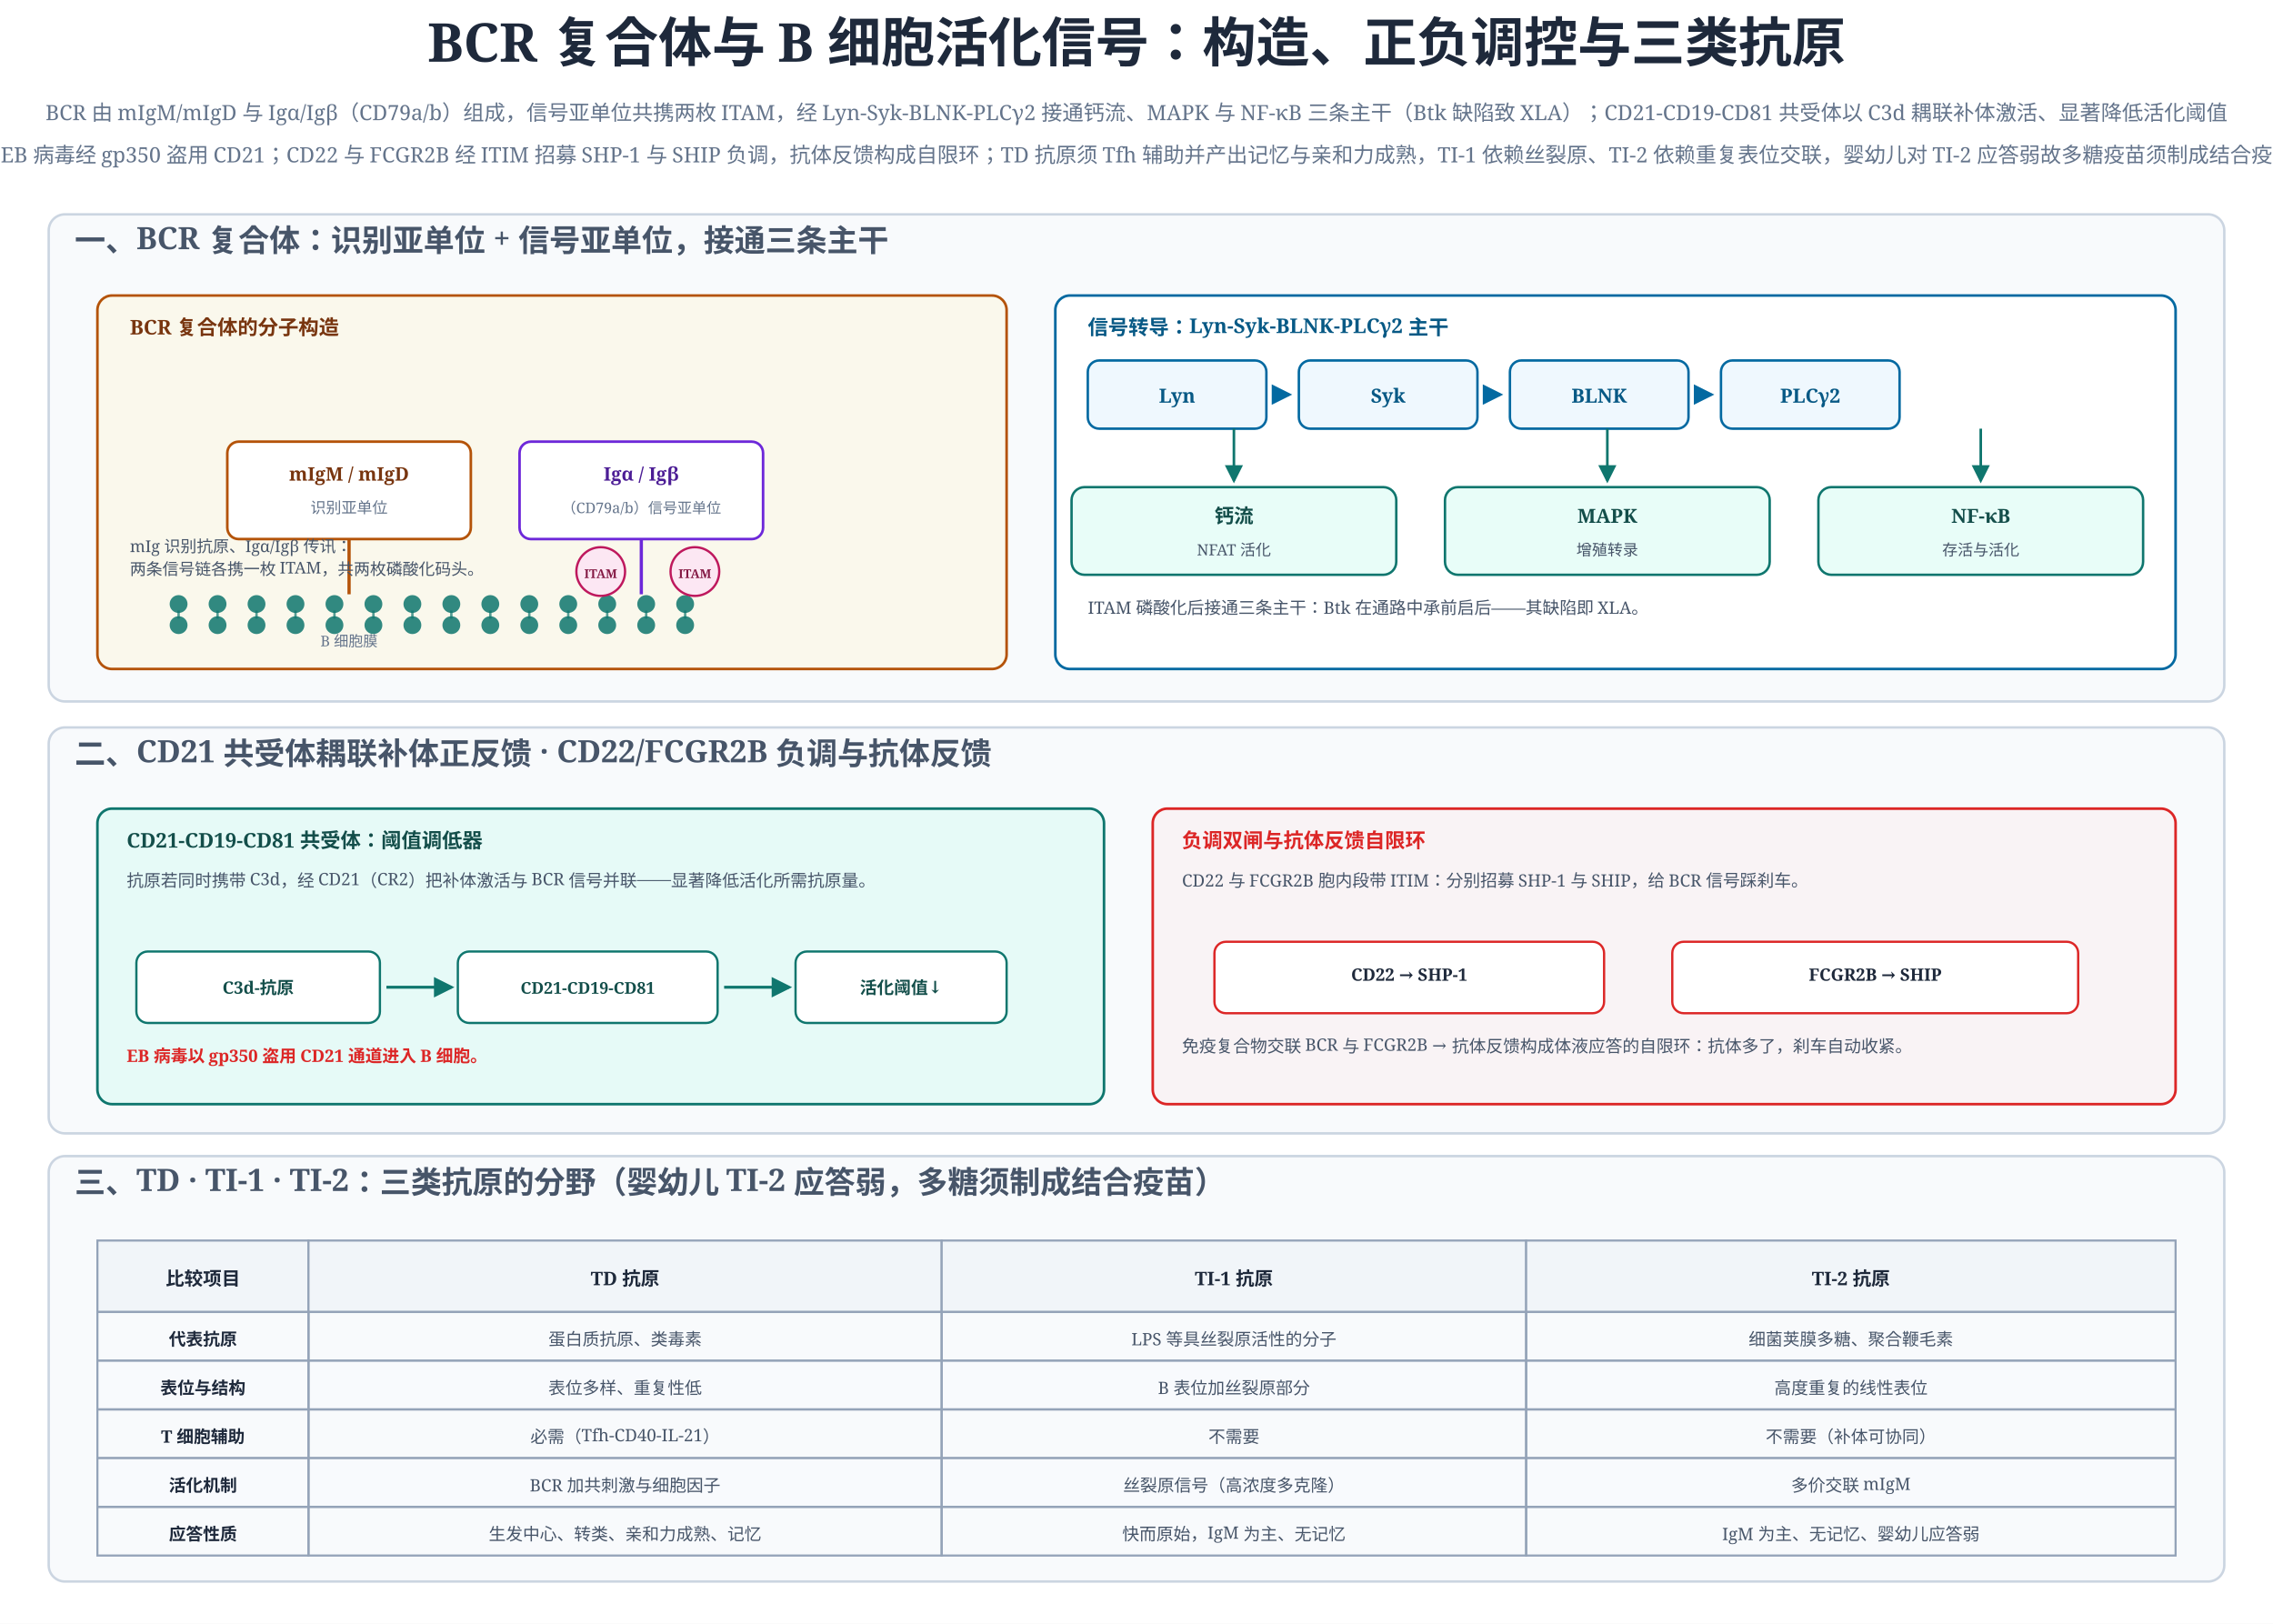
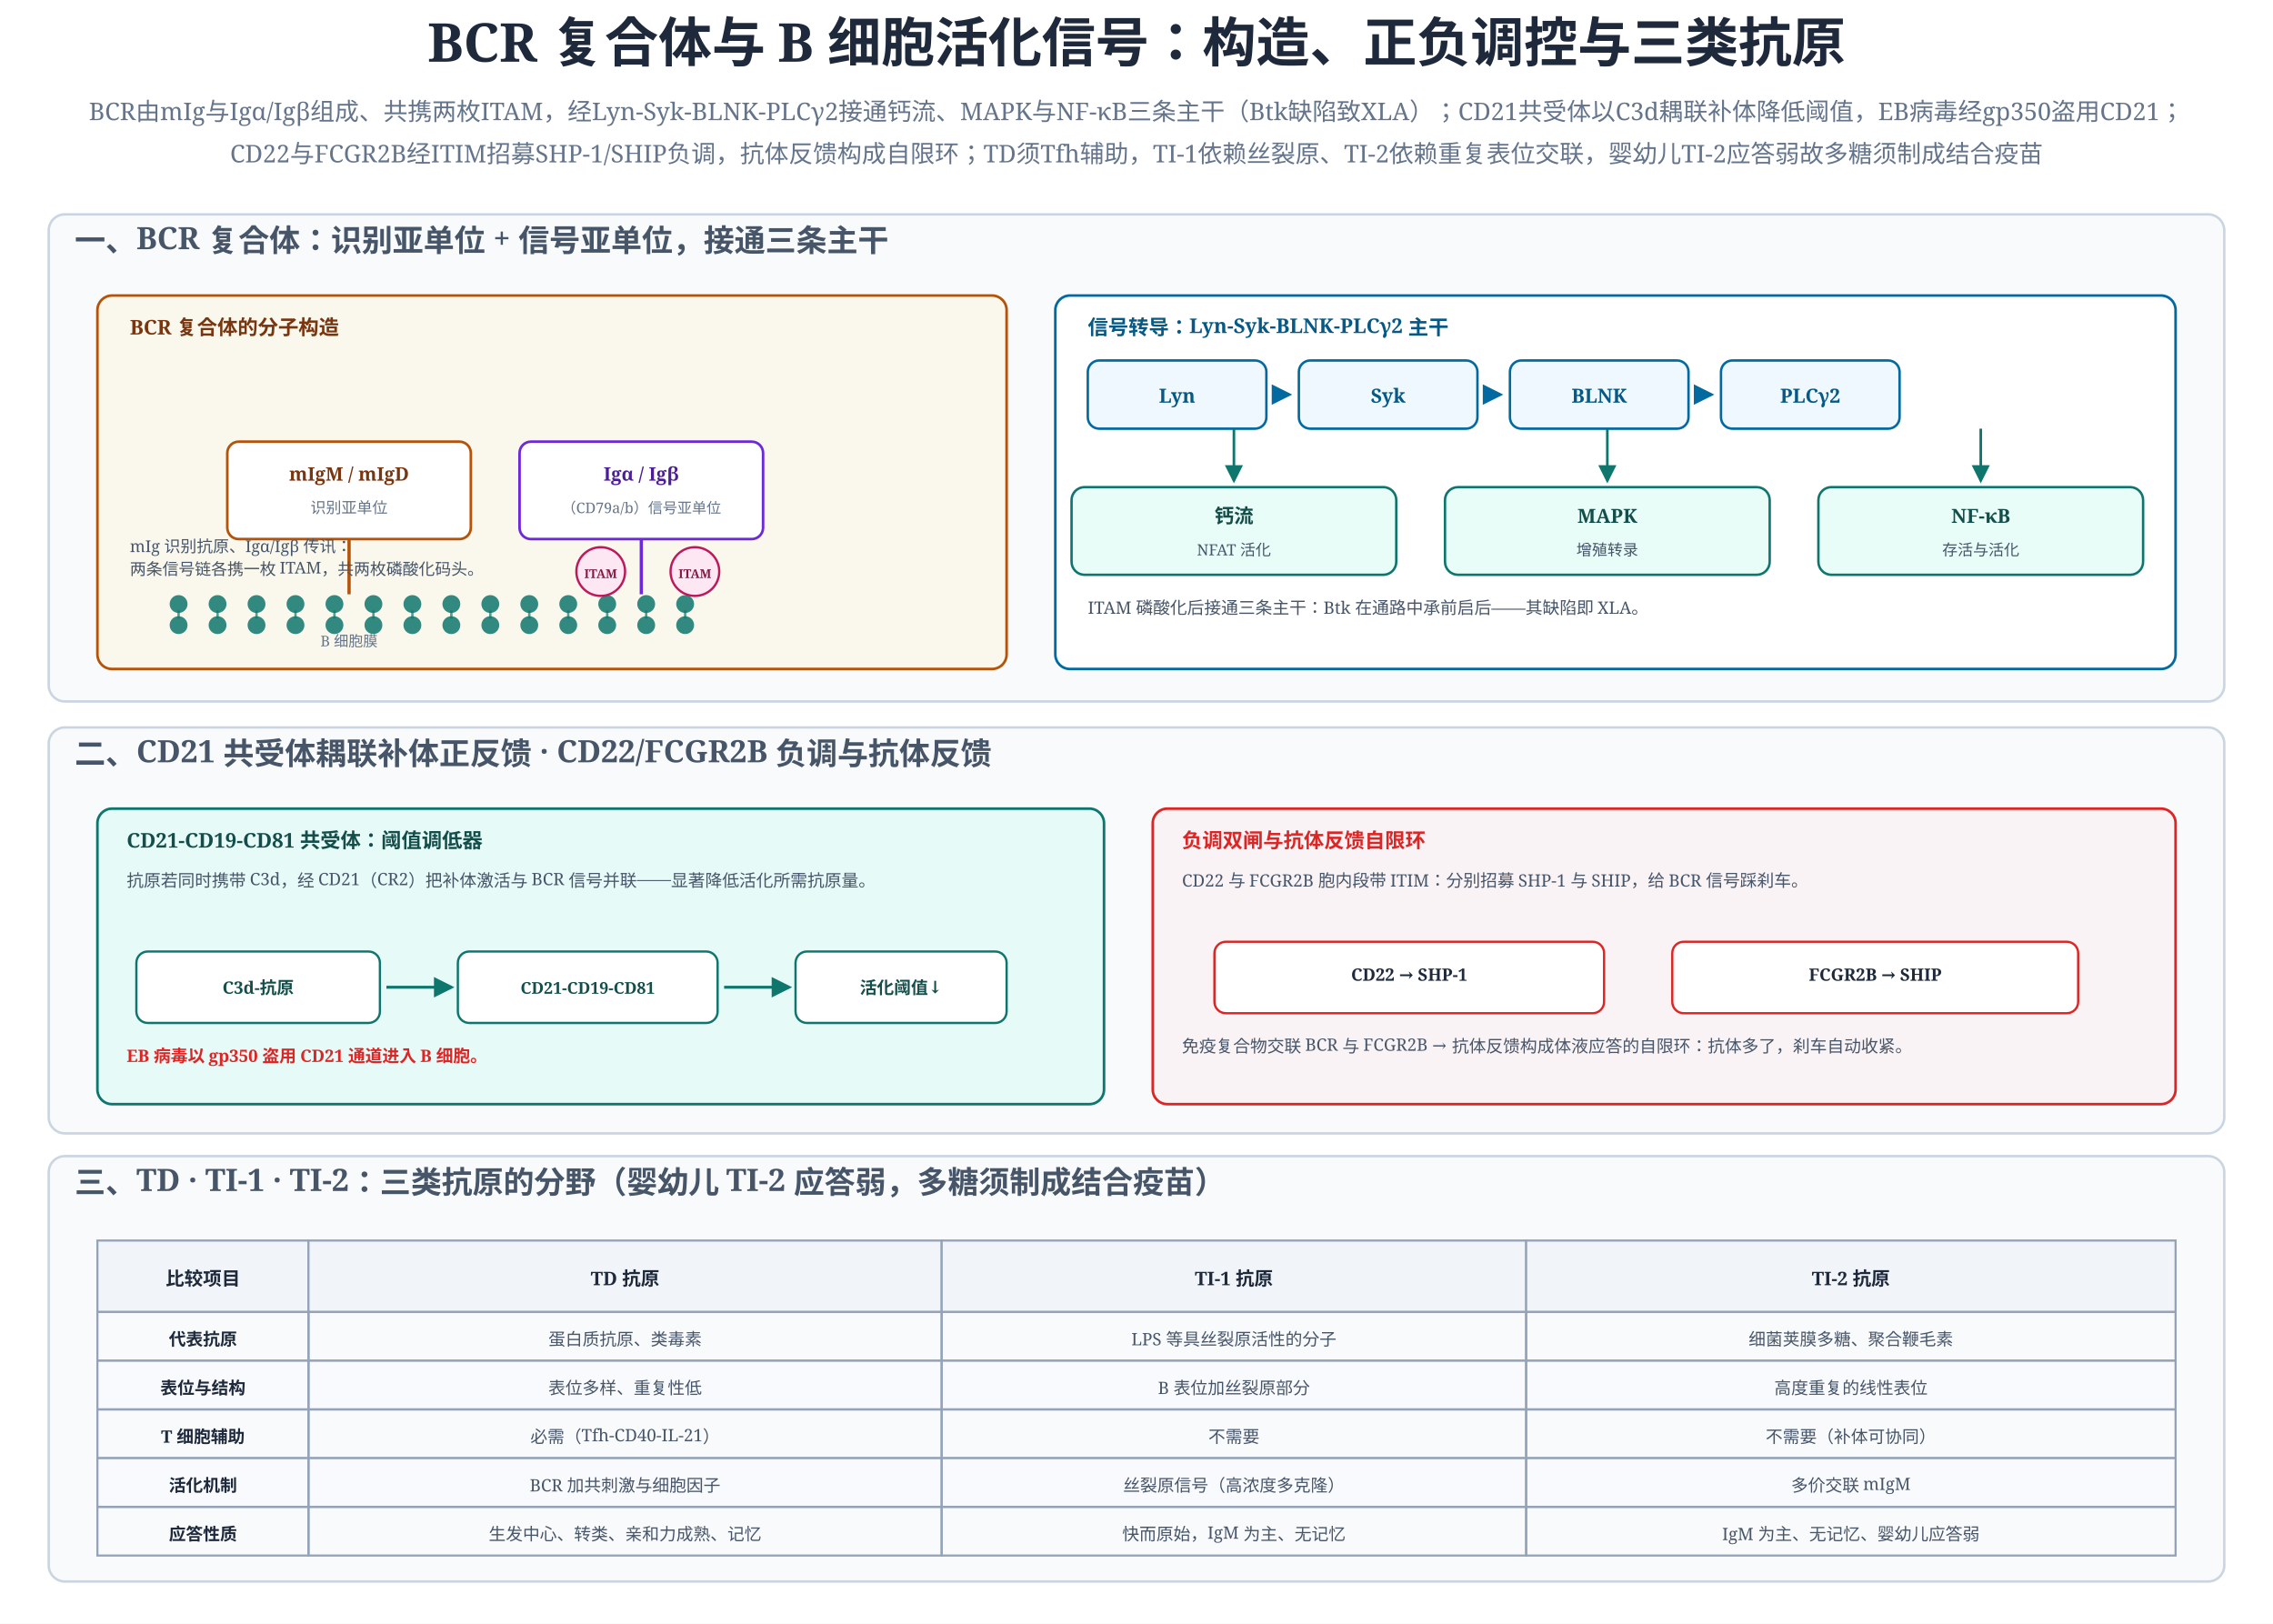
<svg xmlns="http://www.w3.org/2000/svg" width="1400" height="1000" viewBox="0 0 1400 1000" font-family="Noto Serif SC, LXGW WenKai, Songti SC, serif">
  <defs>
    <marker id="arr-ink" viewBox="0 0 10 10" refX="8.5" refY="5" markerWidth="7" markerHeight="7" orient="auto-start-reverse">
      <path d="M0,0 L10,5 L0,10 z" fill="#334155" />
    </marker>
    <marker id="arr-dna" viewBox="0 0 10 10" refX="8.5" refY="5" markerWidth="7" markerHeight="7" orient="auto-start-reverse">
      <path d="M0,0 L10,5 L0,10 z" fill="#0f766e" />
    </marker>
    <marker id="arr-rna" viewBox="0 0 10 10" refX="8.5" refY="5" markerWidth="7" markerHeight="7" orient="auto-start-reverse">
      <path d="M0,0 L10,5 L0,10 z" fill="#b45309" />
    </marker>
    <marker id="arr-pro" viewBox="0 0 10 10" refX="8.5" refY="5" markerWidth="7" markerHeight="7" orient="auto-start-reverse">
      <path d="M0,0 L10,5 L0,10 z" fill="#6d28d9" />
    </marker>
    <marker id="arr-enz" viewBox="0 0 10 10" refX="8.5" refY="5" markerWidth="7" markerHeight="7" orient="auto-start-reverse">
      <path d="M0,0 L10,5 L0,10 z" fill="#be185d" />
    </marker>
    <marker id="arr-acc" viewBox="0 0 10 10" refX="8.5" refY="5" markerWidth="7" markerHeight="7" orient="auto-start-reverse">
      <path d="M0,0 L10,5 L0,10 z" fill="#0369a1" />
    </marker>
    <marker id="arr-ok" viewBox="0 0 10 10" refX="8.5" refY="5" markerWidth="7" markerHeight="7" orient="auto-start-reverse">
      <path d="M0,0 L10,5 L0,10 z" fill="#059669" />
    </marker>
    <marker id="arr-warn" viewBox="0 0 10 10" refX="8.5" refY="5" markerWidth="7" markerHeight="7" orient="auto-start-reverse">
      <path d="M0,0 L10,5 L0,10 z" fill="#b45309" />
    </marker>
    <marker id="arr-bad" viewBox="0 0 10 10" refX="8.5" refY="5" markerWidth="7" markerHeight="7" orient="auto-start-reverse">
      <path d="M0,0 L10,5 L0,10 z" fill="#dc2626" />
    </marker>
    <marker id="arr-mute" viewBox="0 0 10 10" refX="8.5" refY="5" markerWidth="7" markerHeight="7" orient="auto-start-reverse">
      <path d="M0,0 L10,5 L0,10 z" fill="#94a3b8" />
    </marker>
  </defs>
  <rect x="0" y="0" width="1400" height="1000" fill="#ffffff" />
  <text x="700" y="38" text-anchor="middle" font-size="33" font-weight="700" fill="#1e293b">BCR 复合体与 B 细胞活化信号：构造、正负调控与三类抗原</text>
-   <text x="700" y="74" text-anchor="middle" font-size="13" fill="#64748b">BCR 由 mIgM/mIgD 与 Igα/Igβ（CD79a/b）组成，信号亚单位共携两枚 ITAM，经 Lyn-Syk-BLNK-PLCγ2 接通钙流、MAPK 与 NF-κB 三条主干（Btk 缺陷致 XLA）；CD21-CD19-CD81 共受体以 C3d 耦联补体激活、显著降低活化阈值</text>
-   <text x="700" y="100" text-anchor="middle" font-size="13" fill="#64748b">，EB 病毒经 gp350 盗用 CD21；CD22 与 FCGR2B 经 ITIM 招募 SHP-1 与 SHIP 负调，抗体反馈构成自限环；TD 抗原须 Tfh 辅助并产出记忆与亲和力成熟，TI-1 依赖丝裂原、TI-2 依赖重复表位交联，婴幼儿对 TI-2 应答弱故多糖疫苗须制成结合疫苗</text>
+   <text x="700" y="74" text-anchor="middle" font-size="15" fill="#64748b">BCR由mIg与Igα/Igβ组成、共携两枚ITAM，经Lyn-Syk-BLNK-PLCγ2接通钙流、MAPK与NF-κB三条主干（Btk缺陷致XLA）；CD21共受体以C3d耦联补体降低阈值，EB病毒经gp350盗用CD21；</text>
+   <text x="700" y="100" text-anchor="middle" font-size="15" fill="#64748b">CD22与FCGR2B经ITIM招募SHP-1/SHIP负调，抗体反馈构成自限环；TD须Tfh辅助，TI-1依赖丝裂原、TI-2依赖重复表位交联，婴幼儿TI-2应答弱故多糖须制成结合疫苗</text>
  <rect x="30" y="132" width="1340" height="300" rx="10" fill="#f8fafc" stroke="#cbd5e1" stroke-width="1.5" />
  <text x="46" y="154.84" font-size="19" fill="#475569" font-weight="700">一、BCR 复合体：识别亚单位 + 信号亚单位，接通三条主干</text>
  <rect x="60" y="182" width="560" height="230" rx="9" fill="#fef3c7" fill-opacity="0.3" stroke="#b45309" stroke-width="1.6" />
  <text x="80" y="206" font-size="12.5" fill="#78350f" font-weight="700">BCR 复合体的分子构造</text>
  <g>
    <circle cx="110" cy="372" r="5.5" fill="#0f766e" fill-opacity="0.85" />
    <line x1="110" y1="376" x2="110" y2="381" stroke="#0f766e" stroke-width="1.5" stroke-opacity="0.7" />
    <circle cx="110" cy="385" r="5.5" fill="#0f766e" fill-opacity="0.85" />
    <circle cx="134" cy="372" r="5.5" fill="#0f766e" fill-opacity="0.85" />
    <line x1="134" y1="376" x2="134" y2="381" stroke="#0f766e" stroke-width="1.5" stroke-opacity="0.7" />
    <circle cx="134" cy="385" r="5.5" fill="#0f766e" fill-opacity="0.85" />
    <circle cx="158" cy="372" r="5.5" fill="#0f766e" fill-opacity="0.85" />
    <line x1="158" y1="376" x2="158" y2="381" stroke="#0f766e" stroke-width="1.5" stroke-opacity="0.7" />
    <circle cx="158" cy="385" r="5.5" fill="#0f766e" fill-opacity="0.85" />
    <circle cx="182" cy="372" r="5.5" fill="#0f766e" fill-opacity="0.85" />
    <line x1="182" y1="376" x2="182" y2="381" stroke="#0f766e" stroke-width="1.5" stroke-opacity="0.7" />
    <circle cx="182" cy="385" r="5.5" fill="#0f766e" fill-opacity="0.85" />
    <circle cx="206" cy="372" r="5.5" fill="#0f766e" fill-opacity="0.85" />
    <line x1="206" y1="376" x2="206" y2="381" stroke="#0f766e" stroke-width="1.5" stroke-opacity="0.7" />
    <circle cx="206" cy="385" r="5.5" fill="#0f766e" fill-opacity="0.85" />
    <circle cx="230" cy="372" r="5.5" fill="#0f766e" fill-opacity="0.85" />
    <line x1="230" y1="376" x2="230" y2="381" stroke="#0f766e" stroke-width="1.5" stroke-opacity="0.7" />
    <circle cx="230" cy="385" r="5.5" fill="#0f766e" fill-opacity="0.85" />
    <circle cx="254" cy="372" r="5.5" fill="#0f766e" fill-opacity="0.85" />
    <line x1="254" y1="376" x2="254" y2="381" stroke="#0f766e" stroke-width="1.5" stroke-opacity="0.7" />
    <circle cx="254" cy="385" r="5.5" fill="#0f766e" fill-opacity="0.85" />
    <circle cx="278" cy="372" r="5.5" fill="#0f766e" fill-opacity="0.85" />
    <line x1="278" y1="376" x2="278" y2="381" stroke="#0f766e" stroke-width="1.5" stroke-opacity="0.7" />
    <circle cx="278" cy="385" r="5.5" fill="#0f766e" fill-opacity="0.85" />
    <circle cx="302" cy="372" r="5.5" fill="#0f766e" fill-opacity="0.85" />
    <line x1="302" y1="376" x2="302" y2="381" stroke="#0f766e" stroke-width="1.5" stroke-opacity="0.7" />
    <circle cx="302" cy="385" r="5.5" fill="#0f766e" fill-opacity="0.85" />
    <circle cx="326" cy="372" r="5.5" fill="#0f766e" fill-opacity="0.85" />
    <line x1="326" y1="376" x2="326" y2="381" stroke="#0f766e" stroke-width="1.5" stroke-opacity="0.7" />
    <circle cx="326" cy="385" r="5.5" fill="#0f766e" fill-opacity="0.85" />
    <circle cx="350" cy="372" r="5.5" fill="#0f766e" fill-opacity="0.85" />
    <line x1="350" y1="376" x2="350" y2="381" stroke="#0f766e" stroke-width="1.5" stroke-opacity="0.7" />
    <circle cx="350" cy="385" r="5.5" fill="#0f766e" fill-opacity="0.85" />
    <circle cx="374" cy="372" r="5.5" fill="#0f766e" fill-opacity="0.85" />
    <line x1="374" y1="376" x2="374" y2="381" stroke="#0f766e" stroke-width="1.5" stroke-opacity="0.7" />
    <circle cx="374" cy="385" r="5.5" fill="#0f766e" fill-opacity="0.85" />
    <circle cx="398" cy="372" r="5.5" fill="#0f766e" fill-opacity="0.85" />
    <line x1="398" y1="376" x2="398" y2="381" stroke="#0f766e" stroke-width="1.5" stroke-opacity="0.7" />
    <circle cx="398" cy="385" r="5.5" fill="#0f766e" fill-opacity="0.85" />
    <circle cx="422" cy="372" r="5.5" fill="#0f766e" fill-opacity="0.85" />
    <line x1="422" y1="376" x2="422" y2="381" stroke="#0f766e" stroke-width="1.5" stroke-opacity="0.7" />
    <circle cx="422" cy="385" r="5.5" fill="#0f766e" fill-opacity="0.85" />
  </g>
  <rect x="140" y="272" width="150" height="60" rx="7" fill="#ffffff" stroke="#b45309" stroke-width="1.6" />
  <text x="215" y="296" font-size="11.5" fill="#78350f" text-anchor="middle" font-weight="700">mIgM / mIgD</text>
  <text x="215" y="316" font-size="9.5" fill="#64748b" text-anchor="middle">识别亚单位</text>
  <rect x="320" y="272" width="150" height="60" rx="7" fill="#ffffff" stroke="#6d28d9" stroke-width="1.6" />
  <text x="395" y="296" font-size="11.5" fill="#4c1d95" text-anchor="middle" font-weight="700">Igα / Igβ</text>
  <text x="395" y="316" font-size="9" fill="#64748b" text-anchor="middle">（CD79a/b）信号亚单位</text>
  <line x1="215" y1="332" x2="215" y2="366" stroke="#b45309" stroke-width="2" />
  <line x1="395" y1="332" x2="395" y2="366" stroke="#6d28d9" stroke-width="2" />
  <circle cx="370" cy="352" r="15" fill="#fce7f3" stroke="#be185d" stroke-width="1.4" />
  <text x="370" y="356" font-size="7.5" fill="#831843" text-anchor="middle" font-weight="700">ITAM</text>
  <circle cx="428" cy="352" r="15" fill="#fce7f3" stroke="#be185d" stroke-width="1.4" />
  <text x="428" y="356" font-size="7.5" fill="#831843" text-anchor="middle" font-weight="700">ITAM</text>
  <text x="80" y="340" font-size="10" fill="#475569">mIg 识别抗原、Igα/Igβ 传讯：</text>
  <text x="80" y="354" font-size="10" fill="#475569">两条信号链各携一枚 ITAM，共两枚磷酸化码头。</text>
  <text x="215" y="398" font-size="9" fill="#64748b" text-anchor="middle">B 细胞膜</text>
  <rect x="650" y="182" width="690" height="230" rx="9" fill="#ffffff" stroke="#0369a1" stroke-width="1.6" />
  <text x="670" y="206" font-size="12.5" fill="#075985" font-weight="700">信号转导：Lyn-Syk-BLNK-PLCγ2 主干</text>
  <rect x="670" y="222" width="110" height="42" rx="7" fill="#e0f2fe" fill-opacity="0.5" stroke="#0369a1" stroke-width="1.5" />
  <text x="725" y="248" font-size="12" fill="#075985" text-anchor="middle" font-weight="700">Lyn</text>
  <line x1="784" y1="243" x2="794" y2="243" stroke="#0369a1" stroke-width="1.8" marker-end="url(#arr-acc)" />
  <rect x="800" y="222" width="110" height="42" rx="7" fill="#e0f2fe" fill-opacity="0.5" stroke="#0369a1" stroke-width="1.5" />
  <text x="855" y="248" font-size="12" fill="#075985" text-anchor="middle" font-weight="700">Syk</text>
  <line x1="914" y1="243" x2="924" y2="243" stroke="#0369a1" stroke-width="1.8" marker-end="url(#arr-acc)" />
  <rect x="930" y="222" width="110" height="42" rx="7" fill="#e0f2fe" fill-opacity="0.5" stroke="#0369a1" stroke-width="1.5" />
  <text x="985" y="248" font-size="12" fill="#075985" text-anchor="middle" font-weight="700">BLNK</text>
  <line x1="1044" y1="243" x2="1054" y2="243" stroke="#0369a1" stroke-width="1.8" marker-end="url(#arr-acc)" />
  <rect x="1060" y="222" width="110" height="42" rx="7" fill="#e0f2fe" fill-opacity="0.5" stroke="#0369a1" stroke-width="1.5" />
  <text x="1115" y="248" font-size="12" fill="#075985" text-anchor="middle" font-weight="700">PLCγ2</text>
  <line x1="670" y1="276" x2="670" y2="300" stroke="#64748b" stroke-width="1.5" opacity="0" marker-end="url(#arr-mute)" />
  <rect x="660" y="300" width="200" height="54" rx="8" fill="#ccfbf1" fill-opacity="0.45" stroke="#0f766e" stroke-width="1.5" />
  <text x="760" y="322" font-size="12" fill="#134e4a" text-anchor="middle" font-weight="700">钙流</text>
  <text x="760" y="342" font-size="9.5" fill="#475569" text-anchor="middle">NFAT 活化</text>
  <line x1="760" y1="264" x2="760" y2="296" stroke="#0f766e" stroke-width="1.6" marker-end="url(#arr-dna)" />
  <rect x="890" y="300" width="200" height="54" rx="8" fill="#ccfbf1" fill-opacity="0.45" stroke="#0f766e" stroke-width="1.5" />
  <text x="990" y="322" font-size="12" fill="#134e4a" text-anchor="middle" font-weight="700">MAPK</text>
  <text x="990" y="342" font-size="9.5" fill="#475569" text-anchor="middle">增殖转录</text>
  <line x1="990" y1="264" x2="990" y2="296" stroke="#0f766e" stroke-width="1.6" marker-end="url(#arr-dna)" />
  <rect x="1120" y="300" width="200" height="54" rx="8" fill="#ccfbf1" fill-opacity="0.45" stroke="#0f766e" stroke-width="1.5" />
  <text x="1220" y="322" font-size="12" fill="#134e4a" text-anchor="middle" font-weight="700">NF-κB</text>
  <text x="1220" y="342" font-size="9.5" fill="#475569" text-anchor="middle">存活与活化</text>
  <line x1="1220" y1="264" x2="1220" y2="296" stroke="#0f766e" stroke-width="1.6" marker-end="url(#arr-dna)" />
  <text x="670" y="378" font-size="10.5" fill="#475569">ITAM 磷酸化后接通三条主干：Btk 在通路中承前启后——其缺陷即 XLA。</text>
  <rect x="30" y="448" width="1340" height="250" rx="10" fill="#f8fafc" stroke="#cbd5e1" stroke-width="1.5" />
  <text x="46" y="470.84" font-size="19" fill="#475569" font-weight="700">二、CD21 共受体耦联补体正反馈 · CD22/FCGR2B 负调与抗体反馈</text>
  <rect x="60" y="498" width="620" height="182" rx="9" fill="#ccfbf1" fill-opacity="0.4" stroke="#0f766e" stroke-width="1.6" />
  <text x="78" y="522" font-size="12.5" fill="#134e4a" font-weight="700">CD21-CD19-CD81 共受体：阈值调低器</text>
  <text x="78" y="546" font-size="10.5" fill="#475569">抗原若同时携带 C3d，经 CD21（CR2）把补体激活与 BCR 信号并联——显著降低活化所需抗原量。</text>
  <rect x="84" y="586" width="150" height="44" rx="7" fill="#ffffff" stroke="#0f766e" stroke-width="1.4" />
  <text x="159" y="612" font-size="10.5" fill="#134e4a" text-anchor="middle" font-weight="700">C3d-抗原</text>
  <line x1="238" y1="608" x2="278" y2="608" stroke="#0f766e" stroke-width="1.8" marker-end="url(#arr-dna)" />
  <rect x="282" y="586" width="160" height="44" rx="7" fill="#ffffff" stroke="#0f766e" stroke-width="1.4" />
  <text x="362" y="612" font-size="10" fill="#134e4a" text-anchor="middle" font-weight="700">CD21-CD19-CD81</text>
  <line x1="446" y1="608" x2="486" y2="608" stroke="#0f766e" stroke-width="1.8" marker-end="url(#arr-dna)" />
  <rect x="490" y="586" width="130" height="44" rx="7" fill="#ffffff" stroke="#0f766e" stroke-width="1.4" />
  <text x="555" y="612" font-size="10.5" fill="#134e4a" text-anchor="middle" font-weight="700">活化阈值↓</text>
  <text x="78" y="654" font-size="10.5" fill="#dc2626" font-weight="600">EB 病毒以 gp350 盗用 CD21 通道进入 B 细胞。</text>
  <rect x="710" y="498" width="630" height="182" rx="9" fill="#fee2e2" fill-opacity="0.25" stroke="#dc2626" stroke-width="1.6" />
  <text x="728" y="522" font-size="12.5" fill="#dc2626" font-weight="700">负调双闸与抗体反馈自限环</text>
  <text x="728" y="546" font-size="10.5" fill="#475569">CD22 与 FCGR2B 胞内段带 ITIM：分别招募 SHP-1 与 SHIP，给 BCR 信号踩刹车。</text>
  <rect x="748" y="580" width="240" height="44" rx="7" fill="#ffffff" stroke="#dc2626" stroke-width="1.4" />
  <text x="868" y="604" font-size="10.5" fill="#1e293b" text-anchor="middle" font-weight="700">CD22 → SHP-1</text>
  <rect x="1030" y="580" width="250" height="44" rx="7" fill="#ffffff" stroke="#dc2626" stroke-width="1.4" />
  <text x="1155" y="604" font-size="10.5" fill="#1e293b" text-anchor="middle" font-weight="700">FCGR2B → SHIP</text>
  <text x="728" y="648" font-size="10.5" fill="#475569">免疫复合物交联 BCR 与 FCGR2B → 抗体反馈构成体液应答的自限环：抗体多了，刹车自动收紧。</text>
  <rect x="30" y="712" width="1340" height="262" rx="10" fill="#f8fafc" stroke="#cbd5e1" stroke-width="1.5" />
  <text x="46" y="734.84" font-size="19" fill="#475569" font-weight="700">三、TD · TI-1 · TI-2：三类抗原的分野（婴幼儿 TI-2 应答弱，多糖须制成结合疫苗）</text>
  <rect x="60" y="764" width="130" height="44" fill="#f1f5f9" stroke="#94a3b8" stroke-width="1.3" />
  <text x="125" y="791.5" font-size="11.5" fill="#1e293b" text-anchor="middle" font-weight="700">比较项目</text>
  <rect x="190" y="764" width="390" height="44" fill="#f1f5f9" stroke="#94a3b8" stroke-width="1.3" />
  <text x="385" y="791.5" font-size="11.5" fill="#1e293b" text-anchor="middle" font-weight="700">TD 抗原</text>
  <rect x="580" y="764" width="360" height="44" fill="#f1f5f9" stroke="#94a3b8" stroke-width="1.3" />
  <text x="760" y="791.5" font-size="11.5" fill="#1e293b" text-anchor="middle" font-weight="700">TI-1 抗原</text>
  <rect x="940" y="764" width="400" height="44" fill="#f1f5f9" stroke="#94a3b8" stroke-width="1.3" />
  <text x="1140" y="791.5" font-size="11.5" fill="#1e293b" text-anchor="middle" font-weight="700">TI-2 抗原</text>
  <rect x="60" y="808" width="130" height="30" fill="none" stroke="#94a3b8" stroke-width="1.3" />
  <text x="125" y="828.5" font-size="10.5" fill="#1e293b" text-anchor="middle" font-weight="700">代表抗原</text>
  <rect x="190" y="808" width="390" height="30" fill="none" stroke="#94a3b8" stroke-width="1.3" />
  <text x="385" y="828.5" font-size="10.5" fill="#475569" text-anchor="middle" font-weight="500">蛋白质抗原、类毒素</text>
  <rect x="580" y="808" width="360" height="30" fill="none" stroke="#94a3b8" stroke-width="1.3" />
  <text x="760" y="828.5" font-size="10.5" fill="#475569" text-anchor="middle" font-weight="500">LPS 等具丝裂原活性的分子</text>
  <rect x="940" y="808" width="400" height="30" fill="none" stroke="#94a3b8" stroke-width="1.3" />
  <text x="1140" y="828.5" font-size="10.5" fill="#475569" text-anchor="middle" font-weight="500">细菌荚膜多糖、聚合鞭毛素</text>
  <rect x="60" y="838" width="1280" height="30" fill="#f8fafc" fill-opacity="0.85" />
  <rect x="60" y="838" width="130" height="30" fill="none" stroke="#94a3b8" stroke-width="1.3" />
  <text x="125" y="858.5" font-size="10.5" fill="#1e293b" text-anchor="middle" font-weight="700">表位与结构</text>
  <rect x="190" y="838" width="390" height="30" fill="none" stroke="#94a3b8" stroke-width="1.3" />
  <text x="385" y="858.5" font-size="10.5" fill="#475569" text-anchor="middle" font-weight="500">表位多样、重复性低</text>
  <rect x="580" y="838" width="360" height="30" fill="none" stroke="#94a3b8" stroke-width="1.3" />
  <text x="760" y="858.5" font-size="10.5" fill="#475569" text-anchor="middle" font-weight="500">B 表位加丝裂原部分</text>
  <rect x="940" y="838" width="400" height="30" fill="none" stroke="#94a3b8" stroke-width="1.3" />
  <text x="1140" y="858.5" font-size="10.5" fill="#475569" text-anchor="middle" font-weight="500">高度重复的线性表位</text>
  <rect x="60" y="868" width="130" height="30" fill="none" stroke="#94a3b8" stroke-width="1.3" />
  <text x="125" y="888.5" font-size="10.5" fill="#1e293b" text-anchor="middle" font-weight="700">T 细胞辅助</text>
  <rect x="190" y="868" width="390" height="30" fill="none" stroke="#94a3b8" stroke-width="1.3" />
  <text x="385" y="888.5" font-size="10.5" fill="#475569" text-anchor="middle" font-weight="500">必需（Tfh-CD40-IL-21）</text>
  <rect x="580" y="868" width="360" height="30" fill="none" stroke="#94a3b8" stroke-width="1.3" />
  <text x="760" y="888.5" font-size="10.5" fill="#475569" text-anchor="middle" font-weight="500">不需要</text>
  <rect x="940" y="868" width="400" height="30" fill="none" stroke="#94a3b8" stroke-width="1.3" />
  <text x="1140" y="888.5" font-size="10.5" fill="#475569" text-anchor="middle" font-weight="500">不需要（补体可协同）</text>
  <rect x="60" y="898" width="1280" height="30" fill="#f8fafc" fill-opacity="0.85" />
  <rect x="60" y="898" width="130" height="30" fill="none" stroke="#94a3b8" stroke-width="1.3" />
  <text x="125" y="918.5" font-size="10.5" fill="#1e293b" text-anchor="middle" font-weight="700">活化机制</text>
  <rect x="190" y="898" width="390" height="30" fill="none" stroke="#94a3b8" stroke-width="1.3" />
  <text x="385" y="918.5" font-size="10.5" fill="#475569" text-anchor="middle" font-weight="500">BCR 加共刺激与细胞因子</text>
  <rect x="580" y="898" width="360" height="30" fill="none" stroke="#94a3b8" stroke-width="1.3" />
  <text x="760" y="918.5" font-size="10.5" fill="#475569" text-anchor="middle" font-weight="500">丝裂原信号（高浓度多克隆）</text>
  <rect x="940" y="898" width="400" height="30" fill="none" stroke="#94a3b8" stroke-width="1.3" />
  <text x="1140" y="918.5" font-size="10.5" fill="#475569" text-anchor="middle" font-weight="500">多价交联 mIgM</text>
  <rect x="60" y="928" width="130" height="30" fill="none" stroke="#94a3b8" stroke-width="1.3" />
  <text x="125" y="948.5" font-size="10.5" fill="#1e293b" text-anchor="middle" font-weight="700">应答性质</text>
  <rect x="190" y="928" width="390" height="30" fill="none" stroke="#94a3b8" stroke-width="1.3" />
  <text x="385" y="948.5" font-size="10.5" fill="#475569" text-anchor="middle" font-weight="500">生发中心、转类、亲和力成熟、记忆</text>
  <rect x="580" y="928" width="360" height="30" fill="none" stroke="#94a3b8" stroke-width="1.3" />
  <text x="760" y="948.5" font-size="10.5" fill="#475569" text-anchor="middle" font-weight="500">快而原始，IgM 为主、无记忆</text>
  <rect x="940" y="928" width="400" height="30" fill="none" stroke="#94a3b8" stroke-width="1.3" />
  <text x="1140" y="948.5" font-size="10.5" fill="#475569" text-anchor="middle" font-weight="500">IgM 为主、无记忆、婴幼儿应答弱</text>
</svg>
